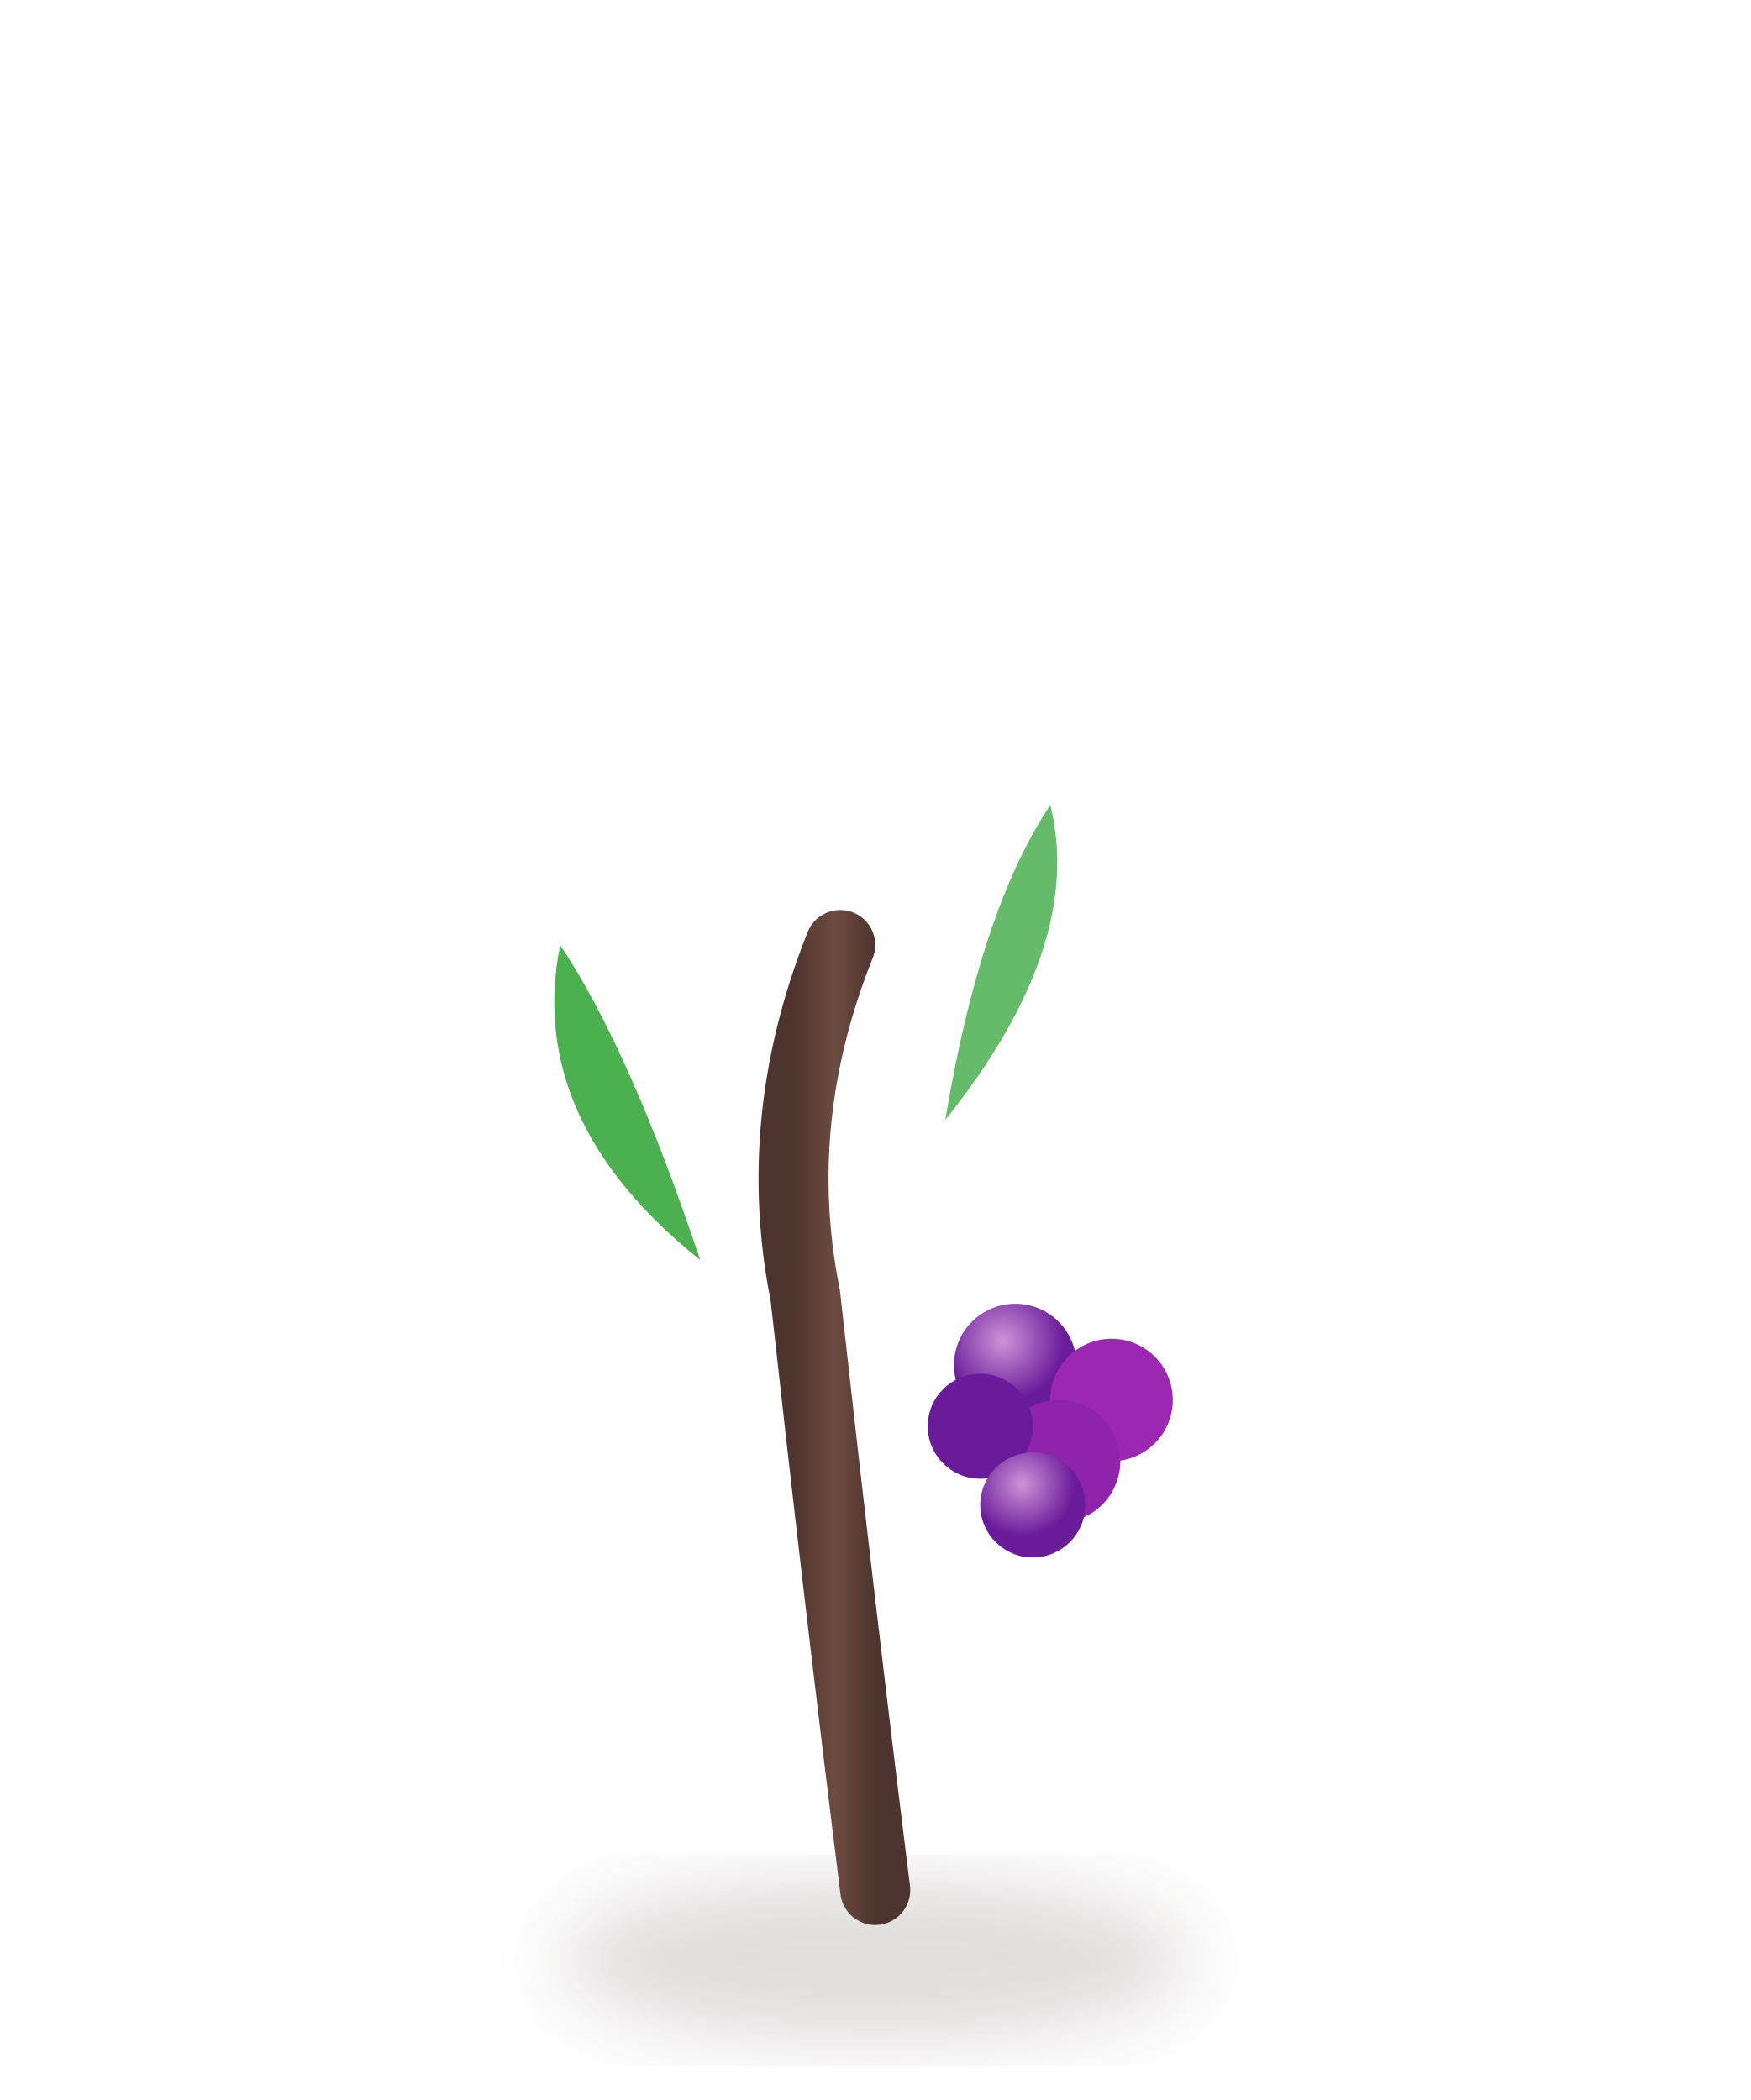
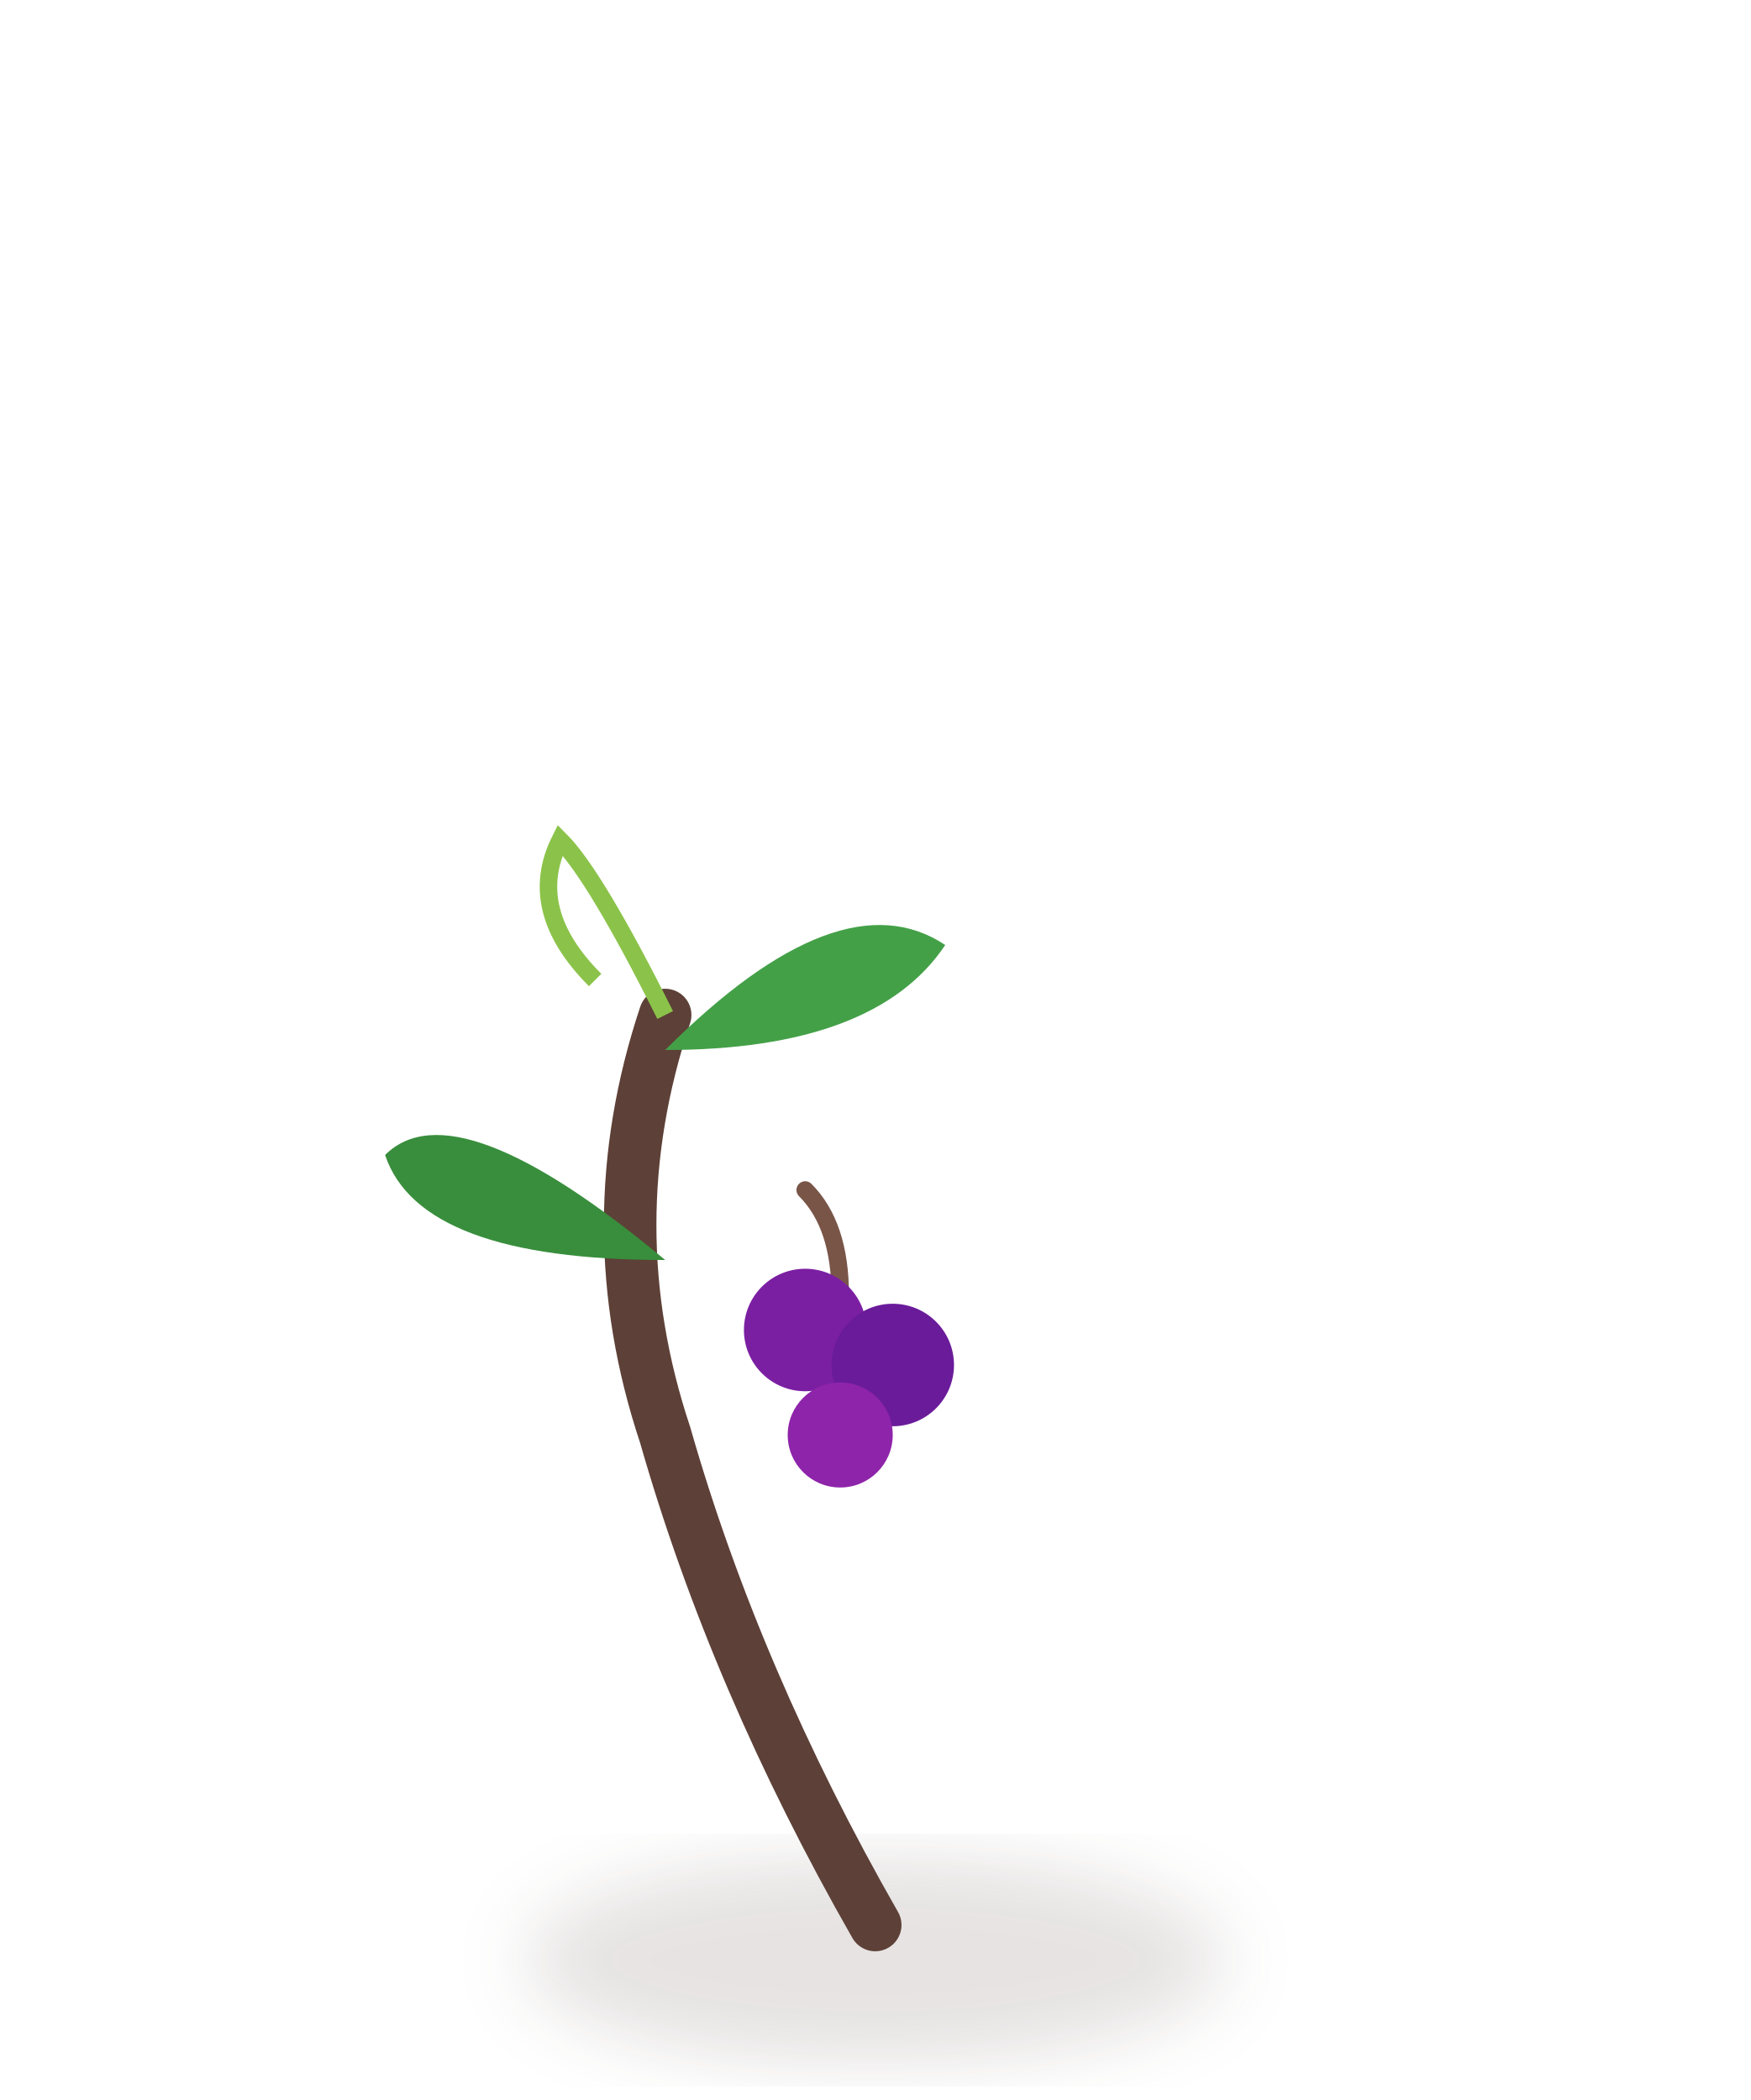
<svg xmlns="http://www.w3.org/2000/svg" viewBox="0 0 100 120">
  <defs>
-     <linearGradient id="vG" x1="0" y1="0" x2="1" y2="0">
-       <stop offset="0%" stop-color="#4E342E" />
-       <stop offset="50%" stop-color="#6D4C41" />
-       <stop offset="100%" stop-color="#4E342E" />
-     </linearGradient>
-     <radialGradient id="gG" cx="40%" cy="30%">
-       <stop offset="0%" stop-color="#CE93D8" />
-       <stop offset="100%" stop-color="#6A1B9A" />
-     </radialGradient>
-     <filter id="sh">
+     <filter id="s">
      <feGaussianBlur stdDeviation="2" />
    </filter>
  </defs>
-   <ellipse cx="50" cy="112" rx="18" ry="5" fill="#3E2723" opacity="0.15" filter="url(#sh)" />
-   <path d="M50 108 Q48 92 46 74 Q44 64 48 54" stroke="url(#vG)" stroke-width="4" fill="none" stroke-linecap="round" />
-   <path d="M40 72 Q30 64 32 54 Q36 60 40 72Z" fill="#4CAF50" />
-   <path d="M54 64 Q62 54 60 46 Q56 52 54 64Z" fill="#66BB6A" />
-   <g transform="translate(58, 78)">
-     <circle cx="0" cy="0" r="3.5" fill="url(#gG)" />
-     <circle cx="5.5" cy="2" r="3.5" fill="#9C27B0" />
-     <circle cx="2.5" cy="5.5" r="3.5" fill="#8E24AA" />
-     <circle cx="-2" cy="3.5" r="3" fill="#6A1B9A" />
-     <circle cx="1" cy="8" r="3" fill="url(#gG)" />
-   </g>
+   <ellipse cx="50" cy="112" rx="20" ry="6" fill="#3E2723" opacity="0.13" filter="url(#s)" />
+   <path d="M50 110 Q42 96 38 82 Q34 70 38 58" stroke="#5D4037" stroke-width="3" fill="none" stroke-linecap="round" />
+   <path d="M38 58 Q34 50 32 48 Q30 52 34 56" stroke="#8BC34A" stroke-width="1" fill="none" />
+   <path d="M38 72 Q26 62 22 66 Q24 72 38 72Z" fill="#388E3C" />
+   <path d="M38 60 Q48 50 54 54 Q50 60 38 60Z" fill="#43A047" />
+   <path d="M46 68 Q48 70 48 74" stroke="#795548" stroke-width="1" fill="none" stroke-linecap="round" />
+   <circle cx="46" cy="76" r="3.5" fill="#7B1FA2" />
+   <circle cx="51" cy="78" r="3.5" fill="#6A1B9A" />
+   <circle cx="48" cy="82" r="3" fill="#8E24AA" />
</svg>
